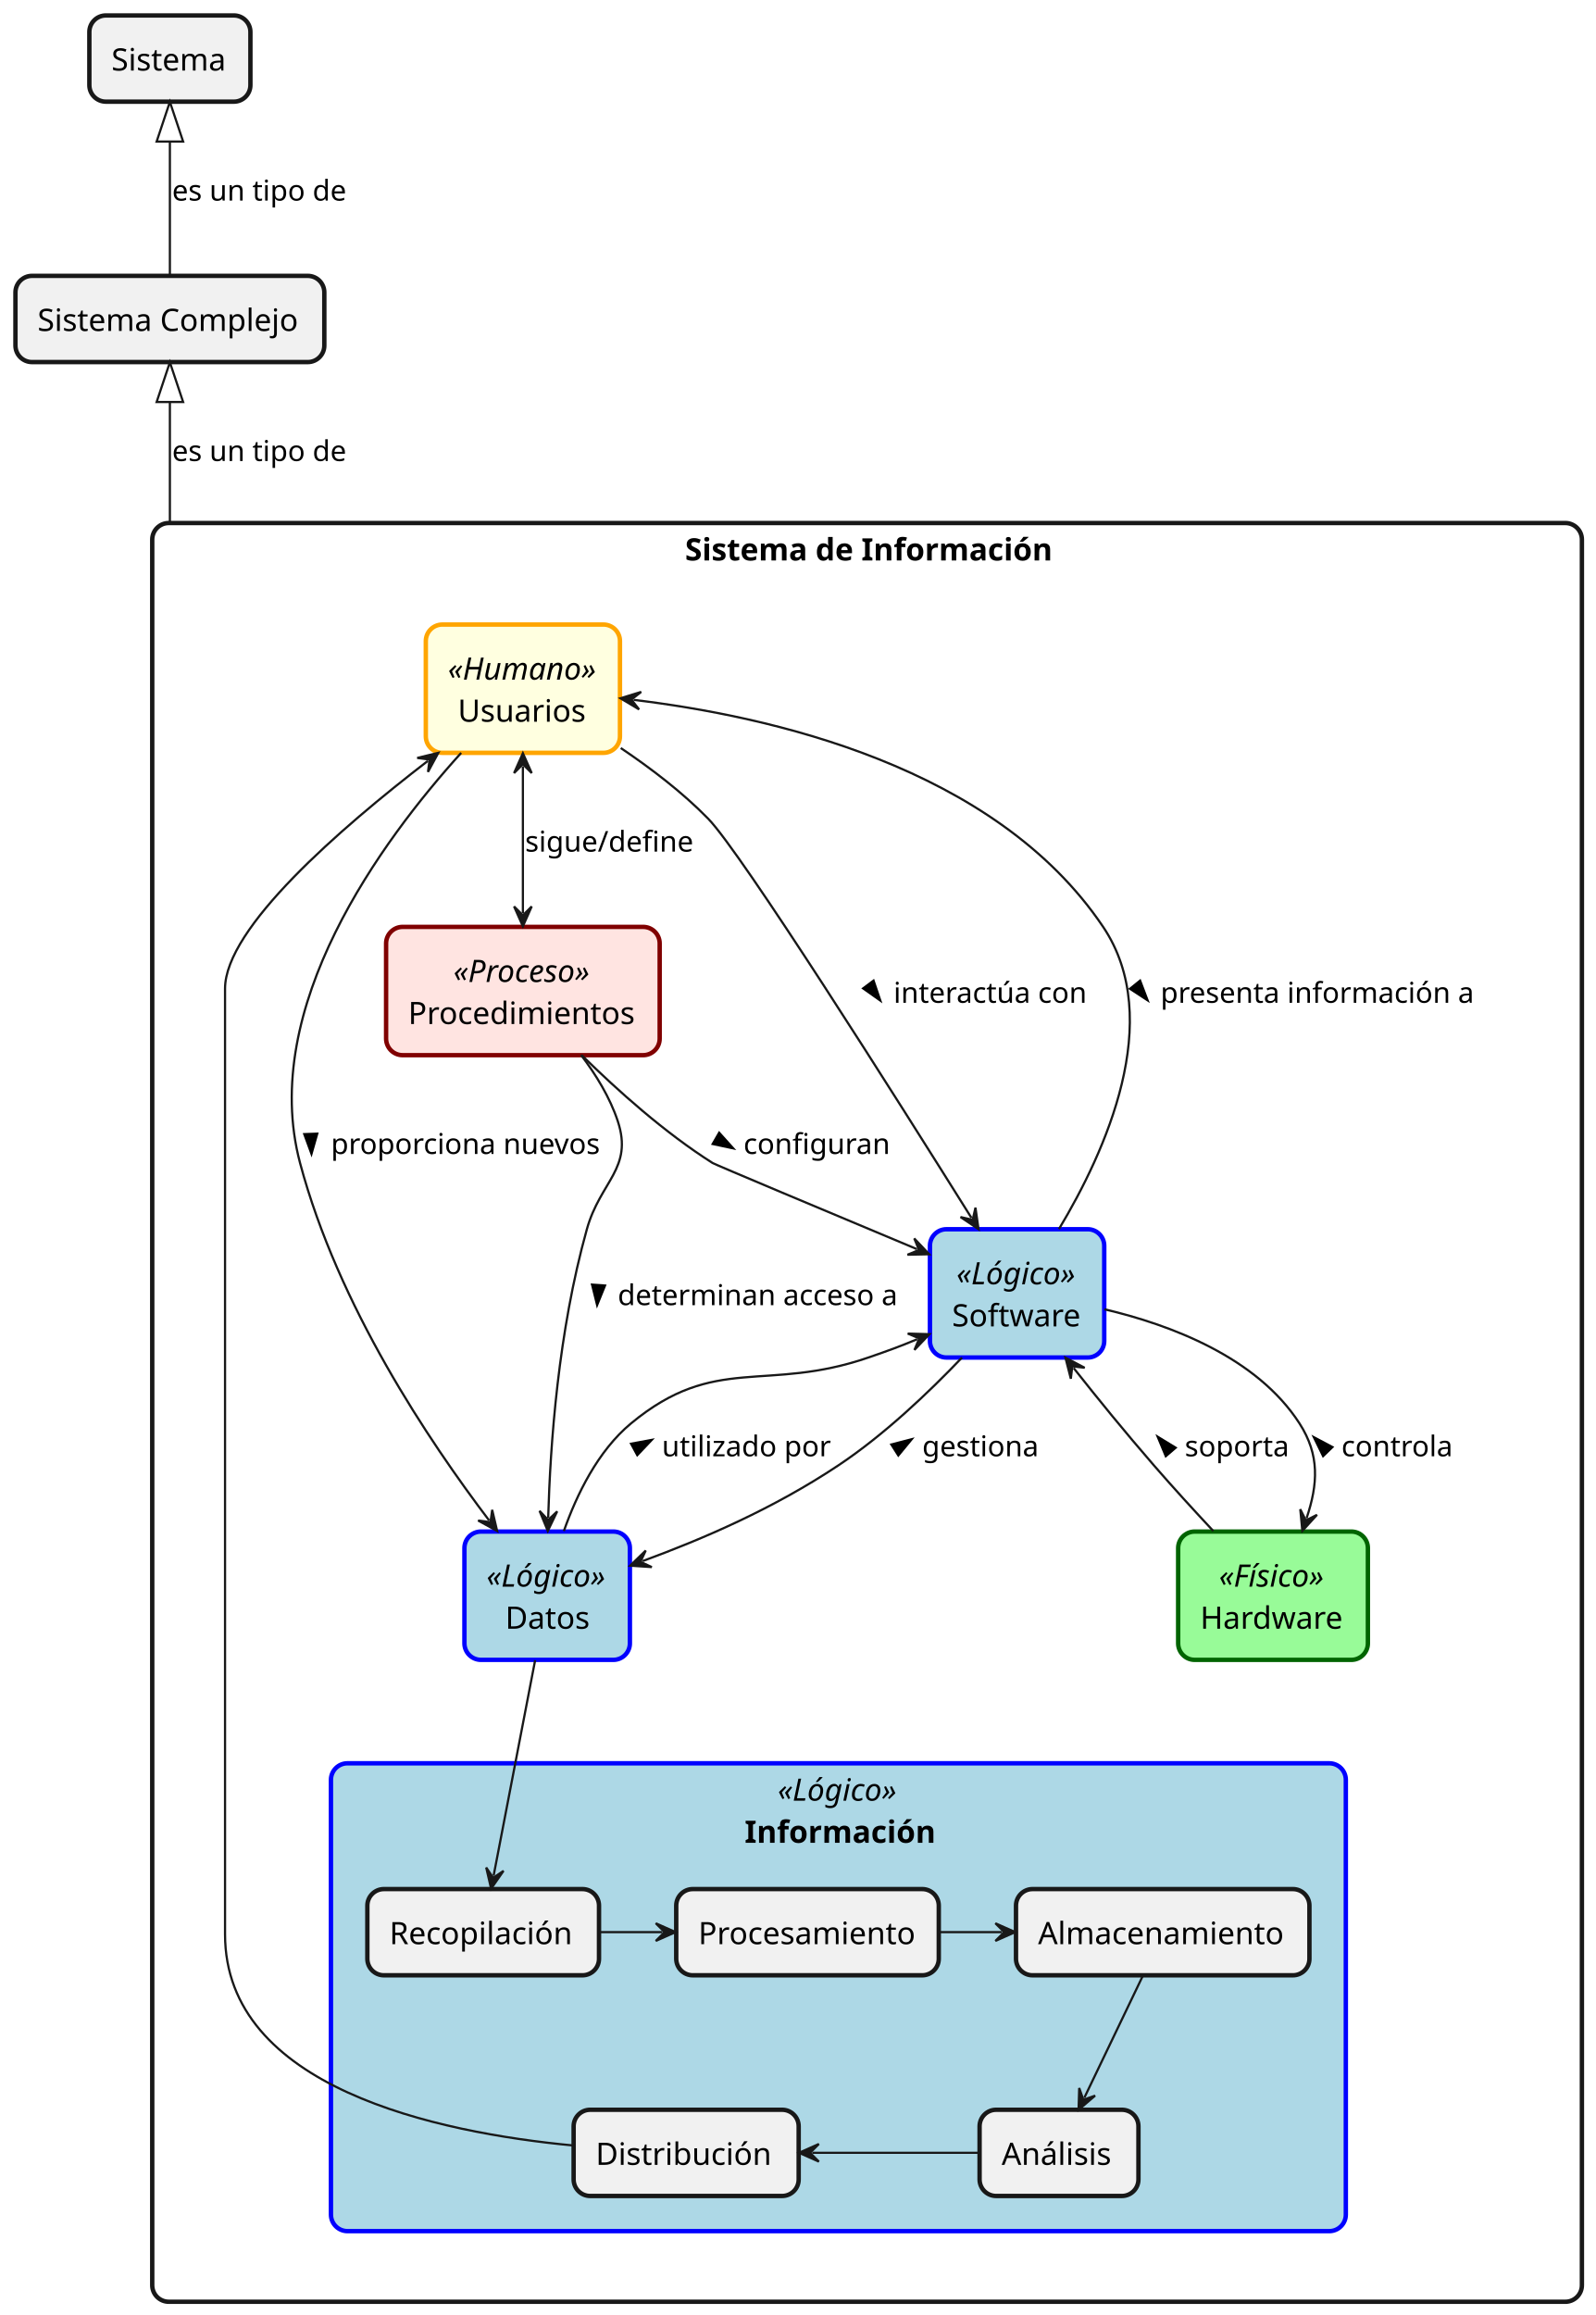
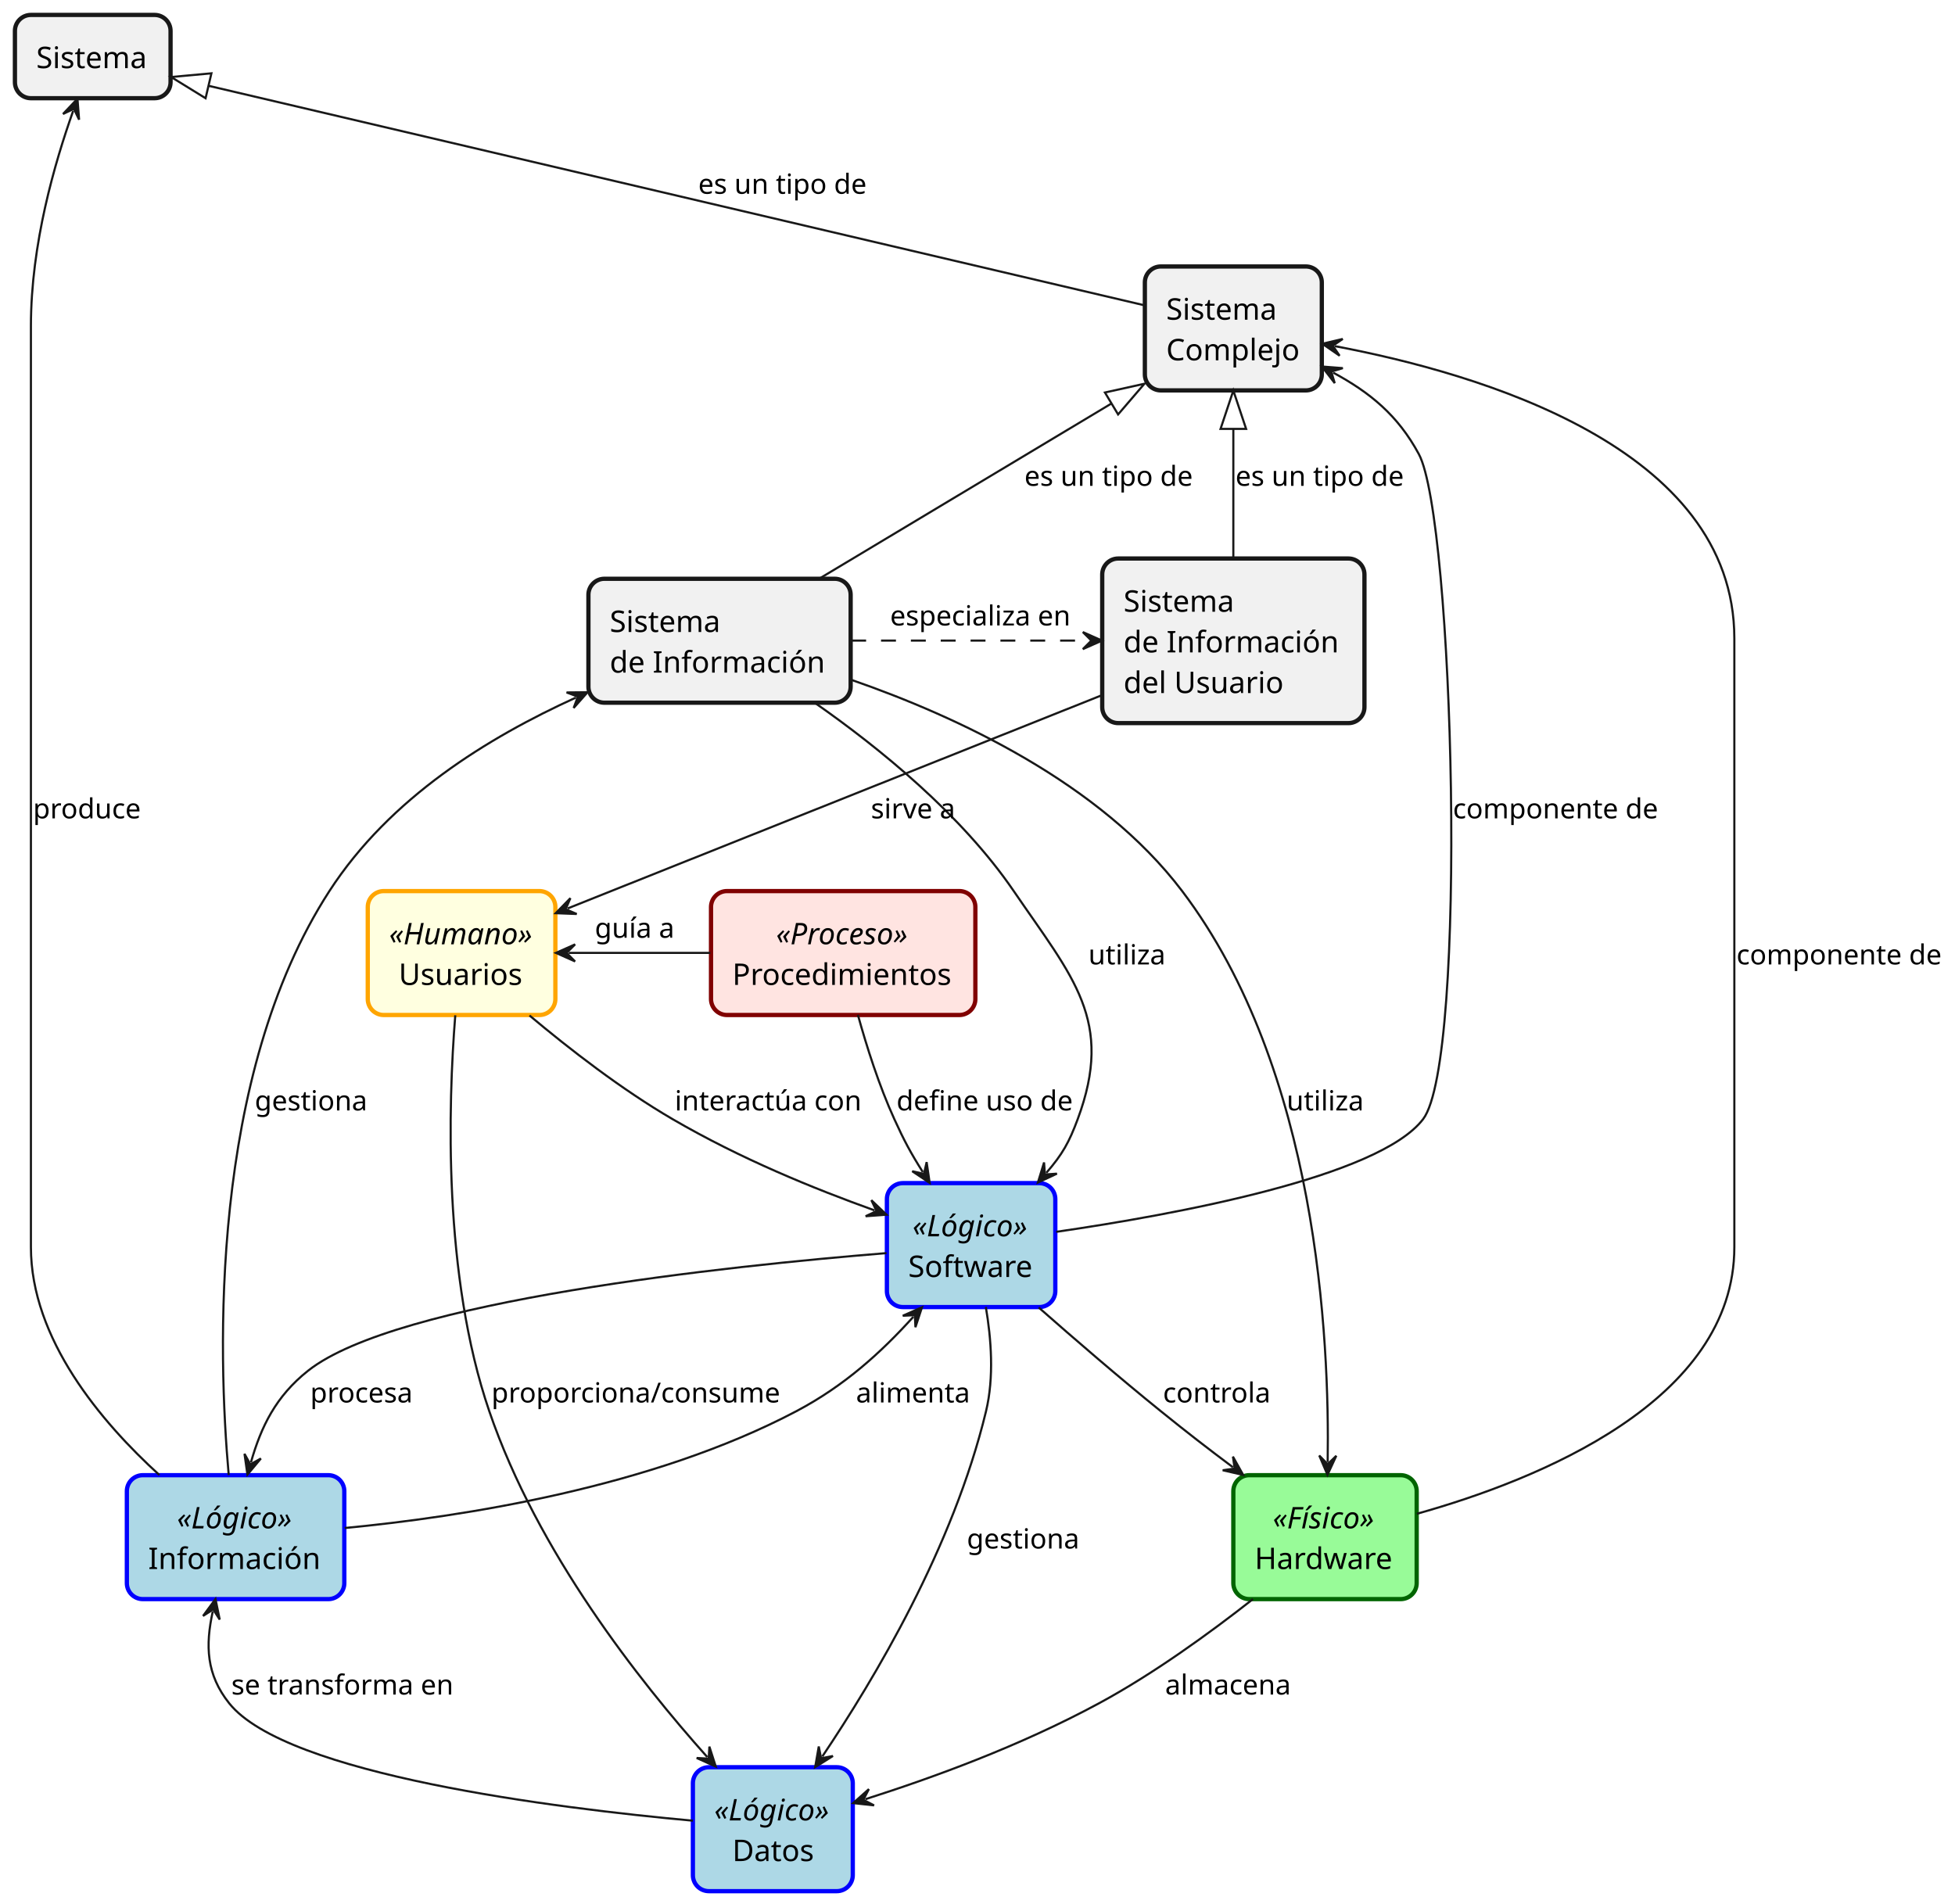
- <svg xmlns="http://www.w3.org/2000/svg" contentStyleType="text/css" height="1049px" preserveAspectRatio="none" style="width:723px;height:1049px;background:#FFFFFF;" version="1.1" viewBox="0 0 723 1049" width="723px" zoomAndPan="magnify">
+ <svg xmlns="http://www.w3.org/2000/svg" contentStyleType="text/css" height="893px" preserveAspectRatio="none" style="width:917px;height:893px;background:#FFFFFF;" version="1.1" viewBox="0 0 917 893" width="917px" zoomAndPan="magnify">
  <defs />
  <g>
-     <g id="cluster_SI">
-       <rect fill="none" height="806" rx="7.5" ry="7.5" style="stroke:#181818;stroke-width:2.0;" width="648" x="69" y="237" />
-       <text fill="#000000" font-family="sans-serif" font-size="14" font-weight="bold" lengthAdjust="spacing" textLength="165" x="310.5" y="253.966">Sistema de Información</text>
+     <g id="elem_SIST">
+       <rect fill="#F1F1F1" height="39.068" rx="7.5" ry="7.5" style="stroke:#181818;stroke-width:2.0;" width="73" x="7" y="7" />
+       <text fill="#000000" font-family="sans-serif" font-size="14" lengthAdjust="spacing" textLength="53" x="17" y="31.966">Sistema</text>
    </g>
-     <g id="cluster_INFO">
-       <rect fill="#ADD8E6" height="212" rx="7.5" ry="7.5" style="stroke:#0000FF;stroke-width:2.0;" width="460" x="150" y="799" />
-       <text fill="#000000" font-family="sans-serif" font-size="14" font-style="italic" lengthAdjust="spacing" textLength="55" x="352.5" y="815.966">«Lógico»</text>
-       <text fill="#000000" font-family="sans-serif" font-size="14" font-weight="bold" lengthAdjust="spacing" textLength="85" x="337.5" y="835.034">Información</text>
+     <g id="elem_SCOMP">
+       <rect fill="#F1F1F1" height="58.136" rx="7.5" ry="7.5" style="stroke:#181818;stroke-width:2.0;" width="83" x="537" y="125" />
+       <text fill="#000000" font-family="sans-serif" font-size="14" lengthAdjust="spacing" textLength="53" x="547" y="149.966">Sistema</text>
+       <text fill="#000000" font-family="sans-serif" font-size="14" lengthAdjust="spacing" textLength="63" x="547" y="169.034">Complejo</text>
+     </g>
+     <g id="elem_SI">
+       <rect fill="#F1F1F1" height="58.136" rx="7.5" ry="7.5" style="stroke:#181818;stroke-width:2.0;" width="123" x="276" y="271.5" />
+       <text fill="#000000" font-family="sans-serif" font-size="14" lengthAdjust="spacing" textLength="53" x="286" y="296.466">Sistema</text>
+       <text fill="#000000" font-family="sans-serif" font-size="14" lengthAdjust="spacing" textLength="103" x="286" y="315.534">de Información</text>
+     </g>
+     <g id="elem_SIUSR">
+       <rect fill="#F1F1F1" height="77.204" rx="7.5" ry="7.5" style="stroke:#181818;stroke-width:2.0;" width="123" x="517" y="262" />
+       <text fill="#000000" font-family="sans-serif" font-size="14" lengthAdjust="spacing" textLength="53" x="527" y="286.966">Sistema</text>
+       <text fill="#000000" font-family="sans-serif" font-size="14" lengthAdjust="spacing" textLength="103" x="527" y="306.034">de Información</text>
+       <text fill="#000000" font-family="sans-serif" font-size="14" lengthAdjust="spacing" textLength="77" x="527" y="325.102">del Usuario</text>
    </g>
    <g id="elem_HW">
-       <rect fill="#98FB98" height="58.136" rx="7.5" ry="7.5" style="stroke:#006400;stroke-width:2.0;" width="86" x="534" y="694" />
-       <text fill="#000000" font-family="sans-serif" font-size="14" font-style="italic" lengthAdjust="spacing" textLength="49" x="552.5" y="718.966">«Físico»</text>
-       <text fill="#000000" font-family="sans-serif" font-size="14" lengthAdjust="spacing" textLength="66" x="544" y="738.034">Hardware</text>
+       <rect fill="#98FB98" height="58.136" rx="7.5" ry="7.5" style="stroke:#006400;stroke-width:2.0;" width="86" x="578.5" y="692" />
+       <text fill="#000000" font-family="sans-serif" font-size="14" font-style="italic" lengthAdjust="spacing" textLength="49" x="597" y="716.966">«Físico»</text>
+       <text fill="#000000" font-family="sans-serif" font-size="14" lengthAdjust="spacing" textLength="66" x="588.5" y="736.034">Hardware</text>
    </g>
    <g id="elem_SW">
-       <rect fill="#ADD8E6" height="58.136" rx="7.5" ry="7.5" style="stroke:#0000FF;stroke-width:2.0;" width="79" x="421.5" y="557" />
-       <text fill="#000000" font-family="sans-serif" font-size="14" font-style="italic" lengthAdjust="spacing" textLength="55" x="433.5" y="581.966">«Lógico»</text>
-       <text fill="#000000" font-family="sans-serif" font-size="14" lengthAdjust="spacing" textLength="59" x="431.5" y="601.034">Software</text>
+       <rect fill="#ADD8E6" height="58.136" rx="7.5" ry="7.5" style="stroke:#0000FF;stroke-width:2.0;" width="79" x="416" y="555" />
+       <text fill="#000000" font-family="sans-serif" font-size="14" font-style="italic" lengthAdjust="spacing" textLength="55" x="428" y="579.966">«Lógico»</text>
+       <text fill="#000000" font-family="sans-serif" font-size="14" lengthAdjust="spacing" textLength="59" x="426" y="599.034">Software</text>
    </g>
    <g id="elem_DAT">
-       <rect fill="#ADD8E6" height="58.136" rx="7.5" ry="7.5" style="stroke:#0000FF;stroke-width:2.0;" width="75" x="210.5" y="694" />
-       <text fill="#000000" font-family="sans-serif" font-size="14" font-style="italic" lengthAdjust="spacing" textLength="55" x="220.5" y="718.966">«Lógico»</text>
-       <text fill="#000000" font-family="sans-serif" font-size="14" lengthAdjust="spacing" textLength="38" x="229" y="738.034">Datos</text>
+       <rect fill="#ADD8E6" height="58.136" rx="7.5" ry="7.5" style="stroke:#0000FF;stroke-width:2.0;" width="75" x="325" y="829" />
+       <text fill="#000000" font-family="sans-serif" font-size="14" font-style="italic" lengthAdjust="spacing" textLength="55" x="335" y="853.966">«Lógico»</text>
+       <text fill="#000000" font-family="sans-serif" font-size="14" lengthAdjust="spacing" textLength="38" x="343.5" y="873.034">Datos</text>
    </g>
    <g id="elem_PROC">
-       <rect fill="#FFE4E1" height="58.136" rx="7.5" ry="7.5" style="stroke:#800000;stroke-width:2.0;" width="124" x="175" y="420" />
-       <text fill="#000000" font-family="sans-serif" font-size="14" font-style="italic" lengthAdjust="spacing" textLength="63" x="205.5" y="444.966">«Proceso»</text>
-       <text fill="#000000" font-family="sans-serif" font-size="14" lengthAdjust="spacing" textLength="104" x="185" y="464.034">Procedimientos</text>
+       <rect fill="#FFE4E1" height="58.136" rx="7.5" ry="7.5" style="stroke:#800000;stroke-width:2.0;" width="124" x="333.5" y="418" />
+       <text fill="#000000" font-family="sans-serif" font-size="14" font-style="italic" lengthAdjust="spacing" textLength="63" x="364" y="442.966">«Proceso»</text>
+       <text fill="#000000" font-family="sans-serif" font-size="14" lengthAdjust="spacing" textLength="104" x="343.5" y="462.034">Procedimientos</text>
    </g>
    <g id="elem_USR">
-       <rect fill="#FFFFE0" height="58.136" rx="7.5" ry="7.5" style="stroke:#FFA500;stroke-width:2.0;" width="88" x="193" y="283" />
-       <text fill="#000000" font-family="sans-serif" font-size="14" font-style="italic" lengthAdjust="spacing" textLength="68" x="203" y="307.966">«Humano»</text>
-       <text fill="#000000" font-family="sans-serif" font-size="14" lengthAdjust="spacing" textLength="59" x="207.5" y="327.034">Usuarios</text>
+       <rect fill="#FFFFE0" height="58.136" rx="7.5" ry="7.5" style="stroke:#FFA500;stroke-width:2.0;" width="88" x="172.5" y="418" />
+       <text fill="#000000" font-family="sans-serif" font-size="14" font-style="italic" lengthAdjust="spacing" textLength="68" x="182.5" y="442.966">«Humano»</text>
+       <text fill="#000000" font-family="sans-serif" font-size="14" lengthAdjust="spacing" textLength="59" x="187" y="462.034">Usuarios</text>
    </g>
-     <g id="elem_RECOP">
-       <rect fill="#F1F1F1" height="39.068" rx="7.5" ry="7.5" style="stroke:#181818;stroke-width:2.0;" width="105" x="166.5" y="856" />
-       <text fill="#000000" font-family="sans-serif" font-size="14" lengthAdjust="spacing" textLength="85" x="176.5" y="880.966">Recopilación</text>
+     <g id="elem_INFO">
+       <rect fill="#ADD8E6" height="58.136" rx="7.5" ry="7.5" style="stroke:#0000FF;stroke-width:2.0;" width="102" x="59.5" y="692" />
+       <text fill="#000000" font-family="sans-serif" font-size="14" font-style="italic" lengthAdjust="spacing" textLength="55" x="83" y="716.966">«Lógico»</text>
+       <text fill="#000000" font-family="sans-serif" font-size="14" lengthAdjust="spacing" textLength="82" x="69.5" y="736.034">Información</text>
    </g>
-     <g id="elem_PROCESS">
-       <rect fill="#F1F1F1" height="39.068" rx="7.5" ry="7.5" style="stroke:#181818;stroke-width:2.0;" width="119" x="306.5" y="856" />
-       <text fill="#000000" font-family="sans-serif" font-size="14" lengthAdjust="spacing" textLength="99" x="316.5" y="880.966">Procesamiento</text>
+     <g id="link_SIST_SCOMP">
+       <path d="M97.795,40.24 C193.995,62.8 435.15,119.37 536.73,143.2 " fill="none" id="SIST-backto-SCOMP" style="stroke:#181818;stroke-width:1.0;" />
+       <polygon fill="none" points="80.27,36.13,96.425,46.081,99.165,34.398,80.27,36.13" style="stroke:#181818;stroke-width:1.0;" />
+       <text fill="#000000" font-family="sans-serif" font-size="13" lengthAdjust="spacing" textLength="77" x="327.5" y="90.897">es un tipo de</text>
    </g>
-     <g id="elem_ALMAC">
-       <rect fill="#F1F1F1" height="39.068" rx="7.5" ry="7.5" style="stroke:#181818;stroke-width:2.0;" width="133" x="460.5" y="856" />
-       <text fill="#000000" font-family="sans-serif" font-size="14" lengthAdjust="spacing" textLength="113" x="470.5" y="880.966">Almacenamiento</text>
+     <g id="link_SCOMP_SI">
+       <path d="M521.361,189.264 C478.921,214.704 428.7,244.82 384.46,271.34 " fill="none" id="SCOMP-backto-SI" style="stroke:#181818;stroke-width:1.0;" />
+       <polygon fill="none" points="536.8,180.01,518.276,184.118,524.446,194.411,536.8,180.01" style="stroke:#181818;stroke-width:1.0;" />
+       <text fill="#000000" font-family="sans-serif" font-size="13" lengthAdjust="spacing" textLength="77" x="480.5" y="227.897">es un tipo de</text>
    </g>
-     <g id="elem_ANAL">
-       <rect fill="#F1F1F1" height="39.068" rx="7.5" ry="7.5" style="stroke:#181818;stroke-width:2.0;" width="72" x="444" y="956" />
-       <text fill="#000000" font-family="sans-serif" font-size="14" lengthAdjust="spacing" textLength="52" x="454" y="980.966">Análisis</text>
+     <g id="link_SCOMP_SIUSR">
+       <path d="M578.5,201.2 C578.5,223.63 578.5,237.2 578.5,261.79 " fill="none" id="SCOMP-backto-SIUSR" style="stroke:#181818;stroke-width:1.0;" />
+       <polygon fill="none" points="578.5,183.2,572.5,201.2,584.5,201.2,578.5,183.2" style="stroke:#181818;stroke-width:1.0;" />
+       <text fill="#000000" font-family="sans-serif" font-size="13" lengthAdjust="spacing" textLength="77" x="579.5" y="227.897">es un tipo de</text>
    </g>
-     <g id="elem_DIST">
-       <rect fill="#F1F1F1" height="39.068" rx="7.5" ry="7.5" style="stroke:#181818;stroke-width:2.0;" width="102" x="260" y="956" />
-       <text fill="#000000" font-family="sans-serif" font-size="14" lengthAdjust="spacing" textLength="82" x="270" y="980.966">Distribución</text>
+     <g id="link_SIST_INFO">
+       <path d="M34.329,51.976 C25.739,76.256 14.5,114.31 14.5,153 C14.5,153 14.5,153 14.5,585 C14.5,628.14 47.46,667.07 74.75,691.92 " fill="none" id="SIST-backto-INFO" style="stroke:#181818;stroke-width:1.0;" />
+       <polygon fill="#181818" points="36.33,46.32,29.557,53.471,34.662,51.034,37.099,56.139,36.33,46.32" style="stroke:#181818;stroke-width:1.0;" />
+       <text fill="#000000" font-family="sans-serif" font-size="13" lengthAdjust="spacing" textLength="50" x="15.5" y="383.897">produce</text>
    </g>
-     <g id="elem_SCOMP">
-       <rect fill="#F1F1F1" height="39.068" rx="7.5" ry="7.5" style="stroke:#181818;stroke-width:2.0;" width="140" x="7" y="125" />
-       <text fill="#000000" font-family="sans-serif" font-size="14" lengthAdjust="spacing" textLength="120" x="17" y="149.966">Sistema Complejo</text>
+     <g id="link_SCOMP_HW">
+       <path d="M626.136,162.374 C693.666,175.134 813.5,209.82 813.5,299.5 C813.5,299.5 813.5,299.5 813.5,585 C813.5,657.33 721.2,694.26 664.59,710.11 " fill="none" id="SCOMP-backto-HW" style="stroke:#181818;stroke-width:1.0;" />
+       <polygon fill="#181818" points="620.24,161.26,628.341,166.862,625.153,162.188,629.826,159.001,620.24,161.26" style="stroke:#181818;stroke-width:1.0;" />
+       <text fill="#000000" font-family="sans-serif" font-size="13" lengthAdjust="spacing" textLength="95" x="814.5" y="452.397">componente de</text>
    </g>
-     <g id="elem_SIST">
-       <rect fill="#F1F1F1" height="39.068" rx="7.5" ry="7.5" style="stroke:#181818;stroke-width:2.0;" width="73" x="40.5" y="7" />
-       <text fill="#000000" font-family="sans-serif" font-size="14" lengthAdjust="spacing" textLength="53" x="50.5" y="31.966">Sistema</text>
+     <g id="link_SCOMP_SW">
+       <path d="M625.318,174.784 C642.628,184.144 655.67,194.79 665.5,213 C681.96,243.51 688.53,497.44 667.5,525 C646.72,552.22 550.85,569.79 495.41,577.85 " fill="none" id="SCOMP-backto-SW" style="stroke:#181818;stroke-width:1.0;" />
+       <polygon fill="#181818" points="620.04,171.93,626.054,179.729,624.438,174.308,629.859,172.692,620.04,171.93" style="stroke:#181818;stroke-width:1.0;" />
+       <text fill="#000000" font-family="sans-serif" font-size="13" lengthAdjust="spacing" textLength="95" x="681.5" y="383.897">componente de</text>
    </g>
-     <g id="link_HW_SW">
-       <path d="M549.94,693.76 C541.2,684.41 531.56,673.88 523,664 C509.29,648.17 498.292,634.646 486.632,619.906 " fill="none" id="HW-to-SW" style="stroke:#181818;stroke-width:1.0;" />
-       <polygon fill="#181818" points="482.91,615.2,485.356,624.74,486.012,619.121,491.631,619.777,482.91,615.2" style="stroke:#181818;stroke-width:1.0;" />
-       <polygon fill="#000000" points="524.746,651.057,528.401,659.837,532.864,656.011,524.746,651.057" style="stroke:#000000;stroke-width:1.0;" />
-       <text fill="#000000" font-family="sans-serif" font-size="13" lengthAdjust="spacing" textLength="47" x="537" y="659.897">soporta</text>
+     <g id="link_SI_HW">
+       <path d="M399.38,318.93 C448.83,336.08 516.03,367.21 554.5,418 C618.05,501.91 623.654,628.361 622.754,685.841 " fill="none" id="SI-to-HW" style="stroke:#181818;stroke-width:1.0;" />
+       <polygon fill="#181818" points="622.66,691.84,626.8,682.904,622.738,686.841,618.801,682.779,622.66,691.84" style="stroke:#181818;stroke-width:1.0;" />
+       <text fill="#000000" font-family="sans-serif" font-size="13" lengthAdjust="spacing" textLength="35" x="603.5" y="520.897">utiliza</text>
+     </g>
+     <g id="link_SI_SW">
+       <path d="M382.23,329.71 C412.35,350.76 450.92,382.01 475.5,418 C503.35,458.79 522.7,478.7 505.5,525 C501.47,535.84 498.349,541.484 490.769,550.194 " fill="none" id="SI-to-SW" style="stroke:#181818;stroke-width:1.0;" />
+       <polygon fill="#181818" points="486.83,554.72,495.756,550.557,490.112,550.948,489.721,545.305,486.83,554.72" style="stroke:#181818;stroke-width:1.0;" />
+       <text fill="#000000" font-family="sans-serif" font-size="13" lengthAdjust="spacing" textLength="35" x="510.5" y="452.397">utiliza</text>
+     </g>
+     <g id="link_SI_INFO">
+       <path d="M270.141,327.22 C229.011,345.98 182.96,374.06 154.5,418 C98.19,504.94 102.22,635.22 107.28,691.94 " fill="none" id="SI-backto-INFO" style="stroke:#181818;stroke-width:1.0;" />
+       <polygon fill="#181818" points="275.6,324.73,265.752,324.826,271.051,326.805,269.072,332.104,275.6,324.73" style="stroke:#181818;stroke-width:1.0;" />
+       <text fill="#000000" font-family="sans-serif" font-size="13" lengthAdjust="spacing" textLength="52" x="119.5" y="520.897">gestiona</text>
    </g>
    <g id="link_SW_HW">
-       <path d="M500.59,593.27 C530.51,600.31 569.63,614.96 589,645 C598.24,659.33 597.374,672.51 592.194,687.99 " fill="none" id="SW-to-HW" style="stroke:#181818;stroke-width:1.0;" />
-       <polygon fill="#181818" points="590.29,693.68,596.939,686.414,591.877,688.938,589.353,683.876,590.29,693.68" style="stroke:#181818;stroke-width:1.0;" />
-       <polygon fill="#000000" points="595.524,651.259,599.699,659.804,603.925,655.718,595.524,651.259" style="stroke:#000000;stroke-width:1.0;" />
-       <text fill="#000000" font-family="sans-serif" font-size="13" lengthAdjust="spacing" textLength="50" x="608" y="659.897">controla</text>
+       <path d="M487.19,613.33 C503.99,628.12 525.11,646.34 544.5,662 C556.87,671.99 565.859,678.951 578.319,688.291 " fill="none" id="SW-to-HW" style="stroke:#181818;stroke-width:1.0;" />
+       <polygon fill="#181818" points="583.12,691.89,578.318,683.291,579.119,688.891,573.519,689.692,583.12,691.89" style="stroke:#181818;stroke-width:1.0;" />
+       <text fill="#000000" font-family="sans-serif" font-size="13" lengthAdjust="spacing" textLength="50" x="545.5" y="657.897">controla</text>
    </g>
-     <g id="link_DAT_SW">
-       <path d="M255.57,693.76 C261.36,677.33 270.96,657.46 286,645 C324.37,613.23 346.93,631.3 394,615 C402.93,611.91 406.831,610.502 415.731,606.842 " fill="none" id="DAT-to-SW" style="stroke:#181818;stroke-width:1.0;" />
-       <polygon fill="#181818" points="421.28,604.56,411.435,604.284,416.656,606.462,414.478,611.682,421.28,604.56" style="stroke:#181818;stroke-width:1.0;" />
-       <polygon fill="#000000" points="295.395,652.468,286.043,654.199,288.846,659.365,295.395,652.468" style="stroke:#000000;stroke-width:1.0;" />
-       <text fill="#000000" font-family="sans-serif" font-size="13" lengthAdjust="spacing" textLength="75" x="300" y="659.897">utilizado por</text>
+     <g id="link_SW_INFO">
+       <path d="M415.82,587.83 C341.72,593.84 186.05,610.1 144.5,643 C129.38,654.97 122.455,669.3 117.705,685.96 " fill="none" id="SW-to-INFO" style="stroke:#181818;stroke-width:1.0;" />
+       <polygon fill="#181818" points="116.06,691.73,122.374,684.172,117.431,686.922,114.681,681.978,116.06,691.73" style="stroke:#181818;stroke-width:1.0;" />
+       <text fill="#000000" font-family="sans-serif" font-size="13" lengthAdjust="spacing" textLength="47" x="145.5" y="657.897">procesa</text>
+     </g>
+     <g id="link_INFO_SW">
+       <path d="M161.71,716.78 C216.82,711.52 305.68,697.78 373.5,662 C396.3,649.97 413.361,634.316 428.441,617.676 " fill="none" id="INFO-to-SW" style="stroke:#181818;stroke-width:1.0;" />
+       <polygon fill="#181818" points="432.47,613.23,423.462,617.213,429.112,616.935,429.39,622.585,432.47,613.23" style="stroke:#181818;stroke-width:1.0;" />
+       <text fill="#000000" font-family="sans-serif" font-size="13" lengthAdjust="spacing" textLength="52" x="401.5" y="657.897">alimenta</text>
+     </g>
+     <g id="link_SI_SIUSR">
+       <path d="M399.25,300.5 C435.37,300.5 474.82,300.5 510.91,300.5 " fill="none" id="SI-to-SIUSR" style="stroke:#181818;stroke-width:1.0;stroke-dasharray:7.0,7.0;" />
+       <polygon fill="#181818" points="516.91,300.5,507.91,296.5,511.91,300.5,507.91,304.5,516.91,300.5" style="stroke:#181818;stroke-width:1.0;" />
+       <text fill="#000000" font-family="sans-serif" font-size="13" lengthAdjust="spacing" textLength="81" x="417.5" y="293.397">especializa en</text>
+     </g>
+     <g id="link_HW_DAT">
+       <path d="M587.71,750.12 C567.62,765.91 541.12,785.16 515.5,799 C478.01,819.25 437.645,833.854 405.905,843.994 " fill="none" id="HW-to-DAT" style="stroke:#181818;stroke-width:1.0;" />
+       <polygon fill="#181818" points="400.19,845.82,409.98,846.891,404.953,844.298,407.546,839.271,400.19,845.82" style="stroke:#181818;stroke-width:1.0;" />
+       <text fill="#000000" font-family="sans-serif" font-size="13" lengthAdjust="spacing" textLength="57" x="546.5" y="794.897">almacena</text>
    </g>
    <g id="link_SW_DAT">
-       <path d="M436.01,615.18 C420.93,630.99 400.68,650.24 380,664 C350.41,683.69 318.662,697.312 291.242,707.382 " fill="none" id="SW-to-DAT" style="stroke:#181818;stroke-width:1.0;" />
-       <polygon fill="#181818" points="285.61,709.45,295.437,710.102,290.303,707.726,292.679,702.593,285.61,709.45" style="stroke:#181818;stroke-width:1.0;" />
-       <polygon fill="#000000" points="413.217,652.167,404.009,654.547,407.167,659.505,413.217,652.167" style="stroke:#000000;stroke-width:1.0;" />
-       <text fill="#000000" font-family="sans-serif" font-size="13" lengthAdjust="spacing" textLength="52" x="418" y="659.897">gestiona</text>
+       <path d="M462.41,613.12 C464.93,627.85 466.34,646.08 462.5,662 C447.05,725.98 410.155,787.559 385.695,823.989 " fill="none" id="SW-to-DAT" style="stroke:#181818;stroke-width:1.0;" />
+       <polygon fill="#181818" points="382.35,828.97,390.688,823.728,385.137,824.819,384.046,819.268,382.35,828.97" style="stroke:#181818;stroke-width:1.0;" />
+       <text fill="#000000" font-family="sans-serif" font-size="13" lengthAdjust="spacing" textLength="52" x="453.5" y="726.397">gestiona</text>
+     </g>
+     <g id="link_INFO_DAT">
+       <path d="M99.789,755.952 C96.299,771.922 96.73,785.51 107.5,799 C134.3,832.58 260.83,848.21 325,854.08 " fill="none" id="INFO-backto-DAT" style="stroke:#181818;stroke-width:1.0;" />
+       <polygon fill="#181818" points="101.07,750.09,95.241,758.029,100.002,754.975,103.056,759.736,101.07,750.09" style="stroke:#181818;stroke-width:1.0;" />
+       <text fill="#000000" font-family="sans-serif" font-size="13" lengthAdjust="spacing" textLength="101" x="108.5" y="794.897">se transforma en</text>
    </g>
    <g id="link_USR_SW">
-       <path d="M281.37,338.96 C294.95,348.09 309.37,359.07 321,371 C336.11,386.49 406.245,497.465 440.335,551.895 " fill="none" id="USR-to-SW" style="stroke:#181818;stroke-width:1.0;" />
-       <polygon fill="#181818" points="443.52,556.98,442.133,547.229,440.866,552.742,435.353,551.476,443.52,556.98" style="stroke:#181818;stroke-width:1.0;" />
-       <polygon fill="#000000" points="398.991,453.36,395.935,444.353,391.225,447.87,398.991,453.36" style="stroke:#000000;stroke-width:1.0;" />
-       <text fill="#000000" font-family="sans-serif" font-size="13" lengthAdjust="spacing" textLength="86" x="405" y="454.397">interactúa con</text>
+       <path d="M248.37,476.36 C267.05,492.04 291.6,511.09 315.5,525 C347.68,543.72 381.413,557.441 410.193,567.781 " fill="none" id="USR-to-SW" style="stroke:#181818;stroke-width:1.0;" />
+       <polygon fill="#181818" points="415.84,569.81,408.723,563.003,411.135,568.119,406.018,570.531,415.84,569.81" style="stroke:#181818;stroke-width:1.0;" />
+       <text fill="#000000" font-family="sans-serif" font-size="13" lengthAdjust="spacing" textLength="86" x="316.5" y="520.897">interactúa con</text>
    </g>
-     <g id="link_SW_USR">
-       <path d="M479.97,556.93 C500.94,522.05 528.26,462.01 500,420 C450.89,346.99 348.357,324.498 287.167,317.127 " fill="none" id="SW-to-USR" style="stroke:#181818;stroke-width:1.0;" />
-       <polygon fill="#181818" points="281.21,316.41,289.667,321.457,286.174,317.008,290.624,313.515,281.21,316.41" style="stroke:#181818;stroke-width:1.0;" />
-       <polygon fill="#000000" points="520.133,453.25,516.756,444.359,512.175,448.042,520.133,453.25" style="stroke:#000000;stroke-width:1.0;" />
-       <text fill="#000000" font-family="sans-serif" font-size="13" lengthAdjust="spacing" textLength="138" x="526" y="454.397">presenta información a</text>
+     <g id="link_USR_DAT">
+       <path d="M213.55,476.27 C210.21,518.12 207.75,598.43 229.5,662 C252.18,728.3 299.904,788.554 331.754,824.234 " fill="none" id="USR-to-DAT" style="stroke:#181818;stroke-width:1.0;" />
+       <polygon fill="#181818" points="335.75,828.71,332.741,819.332,332.42,824.98,326.773,824.66,335.75,828.71" style="stroke:#181818;stroke-width:1.0;" />
+       <text fill="#000000" font-family="sans-serif" font-size="13" lengthAdjust="spacing" textLength="134" x="230.5" y="657.897">proporciona/consume</text>
+     </g>
+     <g id="link_PROC_SW">
+       <path d="M402.4,476.07 C406.52,490.95 412.34,509.34 419.5,525 C424.13,535.13 427.017,540.567 432.857,549.817 " fill="none" id="PROC-to-SW" style="stroke:#181818;stroke-width:1.0;" />
+       <polygon fill="#181818" points="436.06,554.89,434.638,545.144,433.391,550.662,427.873,549.415,436.06,554.89" style="stroke:#181818;stroke-width:1.0;" />
+       <text fill="#000000" font-family="sans-serif" font-size="13" lengthAdjust="spacing" textLength="80" x="420.5" y="520.897">define uso de</text>
    </g>
    <g id="link_USR_PROC">
-       <path d="M237,347.3 C237,370.34 237,390.71 237,413.74 " fill="none" id="USR-PROC" style="stroke:#181818;stroke-width:1.0;" />
-       <polygon fill="#181818" points="237,341.3,233,350.3,237,346.3,241,350.3,237,341.3" style="stroke:#181818;stroke-width:1.0;" />
-       <polygon fill="#181818" points="237,419.74,241,410.74,237,414.74,233,410.74,237,419.74" style="stroke:#181818;stroke-width:1.0;" />
-       <text fill="#000000" font-family="sans-serif" font-size="13" lengthAdjust="spacing" textLength="74" x="238" y="385.897">sigue/define</text>
+       <path d="M266.75,447 C288.59,447 309.32,447 333.19,447 " fill="none" id="USR-backto-PROC" style="stroke:#181818;stroke-width:1.0;" />
+       <polygon fill="#181818" points="260.75,447,269.75,451,265.75,447,269.75,443,260.75,447" style="stroke:#181818;stroke-width:1.0;" />
+       <text fill="#000000" font-family="sans-serif" font-size="13" lengthAdjust="spacing" textLength="36" x="279" y="439.897">guía a</text>
    </g>
-     <g id="link_PROC_SW">
-       <path d="M263.74,478.21 C279.82,494.04 301.32,513.29 323,527 C324.13,527.71 375.255,549.145 415.615,566.025 " fill="none" id="PROC-to-SW" style="stroke:#181818;stroke-width:1.0;" />
-       <polygon fill="#181818" points="421.15,568.34,414.39,561.177,416.537,566.411,411.303,568.558,421.15,568.34" style="stroke:#181818;stroke-width:1.0;" />
-       <polygon fill="#000000" points="332.329,520.356,325.969,513.284,323.027,518.372,332.329,520.356" style="stroke:#000000;stroke-width:1.0;" />
-       <text fill="#000000" font-family="sans-serif" font-size="13" lengthAdjust="spacing" textLength="65" x="337" y="522.897">configuran</text>
-     </g>
-     <g id="link_PROC_DAT">
-       <path d="M263.33,478.02 C270.1,486.94 276.46,497.29 280,508 C287.1,529.51 272.1,535.19 266,557 C252.93,603.76 249.435,654.452 248.465,687.742 " fill="none" id="PROC-to-DAT" style="stroke:#181818;stroke-width:1.0;" />
-       <polygon fill="#181818" points="248.29,693.74,252.55,684.86,248.436,688.742,244.554,684.627,248.29,693.74" style="stroke:#181818;stroke-width:1.0;" />
-       <polygon fill="#000000" points="270.647,591.341,274.218,582.526,268.354,582.11,270.647,591.341" style="stroke:#000000;stroke-width:1.0;" />
-       <text fill="#000000" font-family="sans-serif" font-size="13" lengthAdjust="spacing" textLength="123" x="280" y="591.397">determinan acceso a</text>
-     </g>
-     <g id="link_DAT_RECOP">
-       <path d="M242.55,752.31 C236.7,782.62 228.734,823.958 223.734,849.928 " fill="none" id="DAT-to-RECOP" style="stroke:#181818;stroke-width:1.0;" />
-       <polygon fill="#181818" points="222.6,855.82,228.229,847.739,223.545,850.91,220.374,846.226,222.6,855.82" style="stroke:#181818;stroke-width:1.0;" />
-     </g>
-     <g id="link_RECOP_PROCESS">
-       <path d="M271.54,875.5 C283.1,875.5 288.66,875.5 300.23,875.5 " fill="none" id="RECOP-to-PROCESS" style="stroke:#181818;stroke-width:1.0;" />
-       <polygon fill="#181818" points="306.23,875.5,297.23,871.5,301.23,875.5,297.23,879.5,306.23,875.5" style="stroke:#181818;stroke-width:1.0;" />
-     </g>
-     <g id="link_PROCESS_ALMAC">
-       <path d="M425.75,875.5 C437.22,875.5 442.69,875.5 454.16,875.5 " fill="none" id="PROCESS-to-ALMAC" style="stroke:#181818;stroke-width:1.0;" />
-       <polygon fill="#181818" points="460.16,875.5,451.16,871.5,455.16,875.5,451.16,879.5,460.16,875.5" style="stroke:#181818;stroke-width:1.0;" />
-     </g>
-     <g id="link_ALMAC_ANAL">
-       <path d="M517.94,895.4 C509.56,912.86 499.787,933.251 491.467,950.581 " fill="none" id="ALMAC-to-ANAL" style="stroke:#181818;stroke-width:1.0;" />
-       <polygon fill="#181818" points="488.87,955.99,496.371,949.608,491.034,951.482,489.159,946.145,488.87,955.99" style="stroke:#181818;stroke-width:1.0;" />
-     </g>
-     <g id="link_DIST_ANAL">
-       <path d="M368.16,975.5 C395.32,975.5 416.48,975.5 443.64,975.5 " fill="none" id="DIST-backto-ANAL" style="stroke:#181818;stroke-width:1.0;" />
-       <polygon fill="#181818" points="362.16,975.5,371.16,979.5,367.16,975.5,371.16,971.5,362.16,975.5" style="stroke:#181818;stroke-width:1.0;" />
-     </g>
-     <g id="link_USR_DIST">
-       <path d="M193.928,344.783 C154.008,375.553 102,420.49 102,448 C102,448 102,448 102,876.5 C102,946.03 198,966.33 259.87,972.19 " fill="none" id="USR-backto-DIST" style="stroke:#181818;stroke-width:1.0;" />
-       <polygon fill="#181818" points="198.68,341.12,189.11,343.446,194.72,344.172,193.994,349.783,198.68,341.12" style="stroke:#181818;stroke-width:1.0;" />
-     </g>
-     <g id="link_USR_DAT">
-       <path d="M209.03,341.15 C173.03,380.91 117.21,456.54 136,527 C153.31,591.88 194.295,652.819 221.705,688.969 " fill="none" id="USR-to-DAT" style="stroke:#181818;stroke-width:1.0;" />
-       <polygon fill="#181818" points="225.33,693.75,223.08,684.162,222.309,689.766,216.705,688.995,225.33,693.75" style="stroke:#181818;stroke-width:1.0;" />
-       <polygon fill="#000000" points="141.182,522.85,143.79,513.704,137.916,513.918,141.182,522.85" style="stroke:#000000;stroke-width:1.0;" />
-       <text fill="#000000" font-family="sans-serif" font-size="13" lengthAdjust="spacing" textLength="121" x="150" y="522.897">proporciona nuevos</text>
-     </g>
-     <g id="link_SCOMP_SI">
-       <path d="M77,182.16 C77,192.812 77,189.115 77,204.626 C77,212.381 77,220.439 77,228.493 C77,230.506 77,232.52 77,234.528 C77,235.03 77,235.532 77,236.034 C77,236.284 77,236.535 77,236.786 " fill="none" id="SCOMP-backto-SI" style="stroke:#181818;stroke-width:1.0;" />
-       <polygon fill="none" points="77,164.16,71,182.16,83,182.16,77,164.16" style="stroke:#181818;stroke-width:1.0;" />
-       <text fill="#000000" font-family="sans-serif" font-size="13" lengthAdjust="spacing" textLength="77" x="78" y="208.897">es un tipo de</text>
-     </g>
-     <g id="link_SIST_SCOMP">
-       <path d="M77,64.14 C77,85.78 77,103.28 77,124.91 " fill="none" id="SIST-backto-SCOMP" style="stroke:#181818;stroke-width:1.0;" />
-       <polygon fill="none" points="77,46.14,71,64.14,83,64.14,77,46.14" style="stroke:#181818;stroke-width:1.0;" />
-       <text fill="#000000" font-family="sans-serif" font-size="13" lengthAdjust="spacing" textLength="77" x="78" y="90.897">es un tipo de</text>
+     <g id="link_SIUSR_USR">
+       <path d="M516.68,326.18 C443.88,355.24 330.353,400.556 266.243,426.146 " fill="none" id="SIUSR-to-USR" style="stroke:#181818;stroke-width:1.0;" />
+       <polygon fill="#181818" points="260.67,428.37,270.512,428.748,265.314,426.516,267.546,421.319,260.67,428.37" style="stroke:#181818;stroke-width:1.0;" />
+       <text fill="#000000" font-family="sans-serif" font-size="13" lengthAdjust="spacing" textLength="38" x="408.5" y="383.897">sirve a</text>
    </g>
  </g>
</svg>
